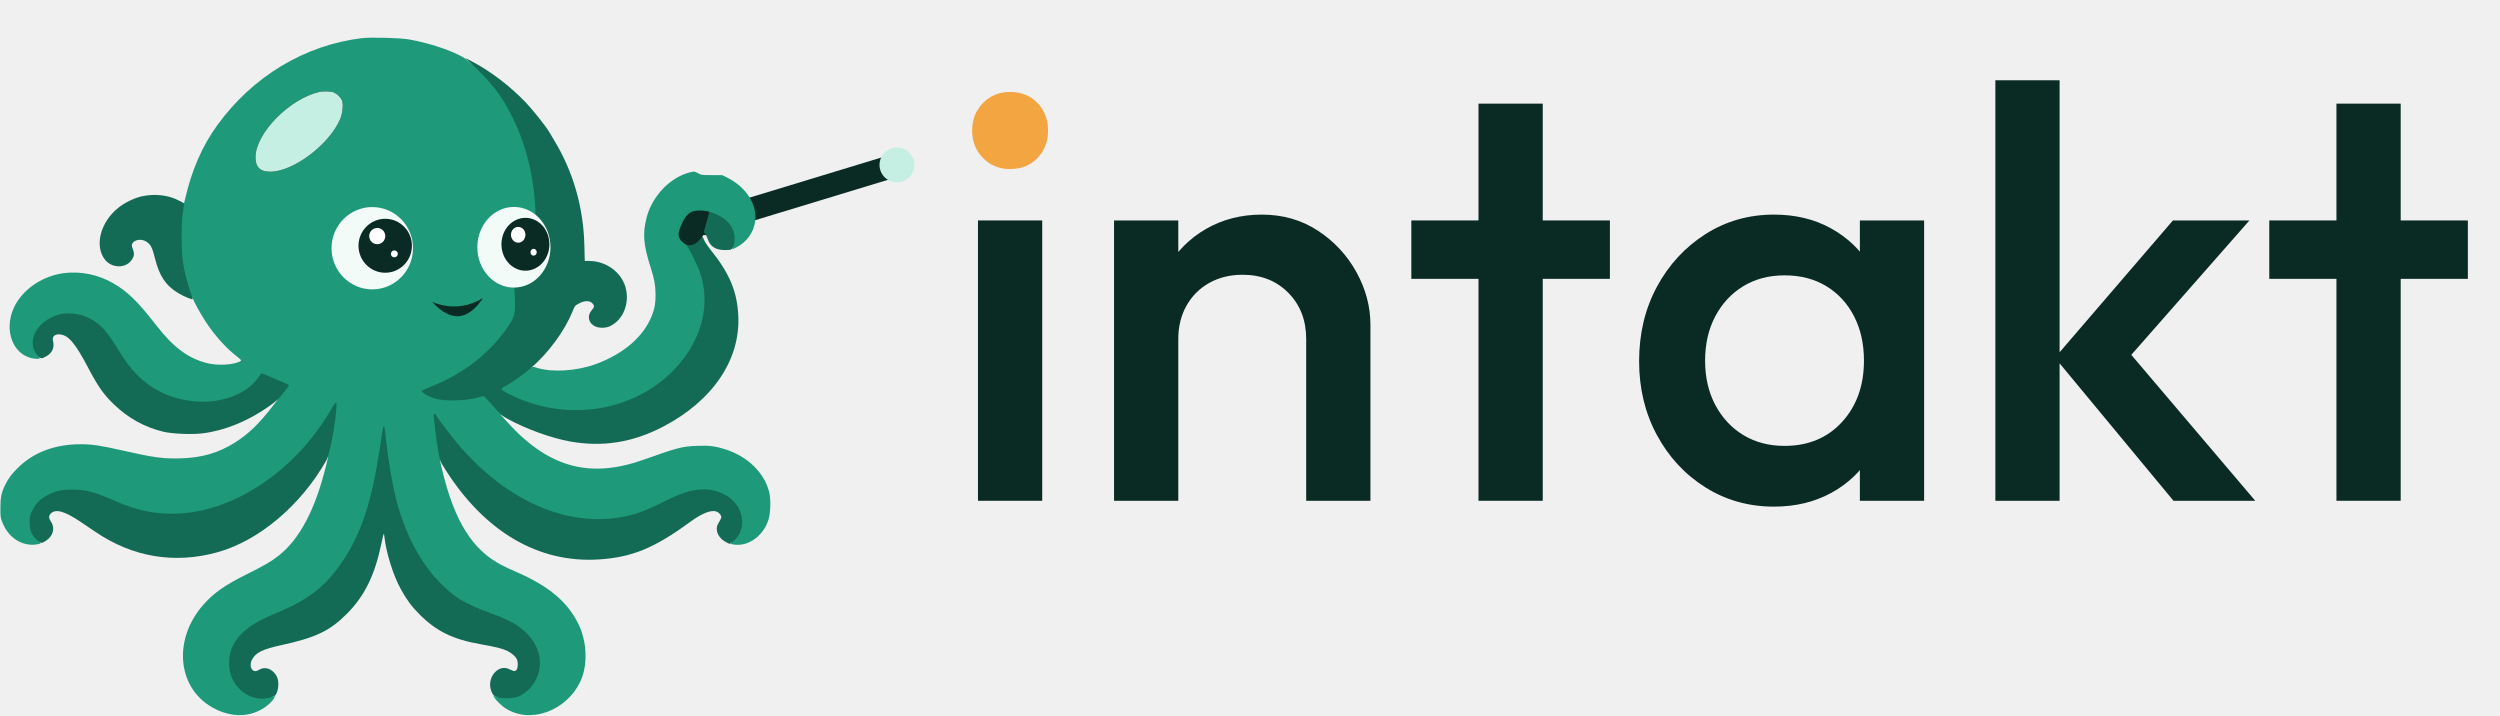
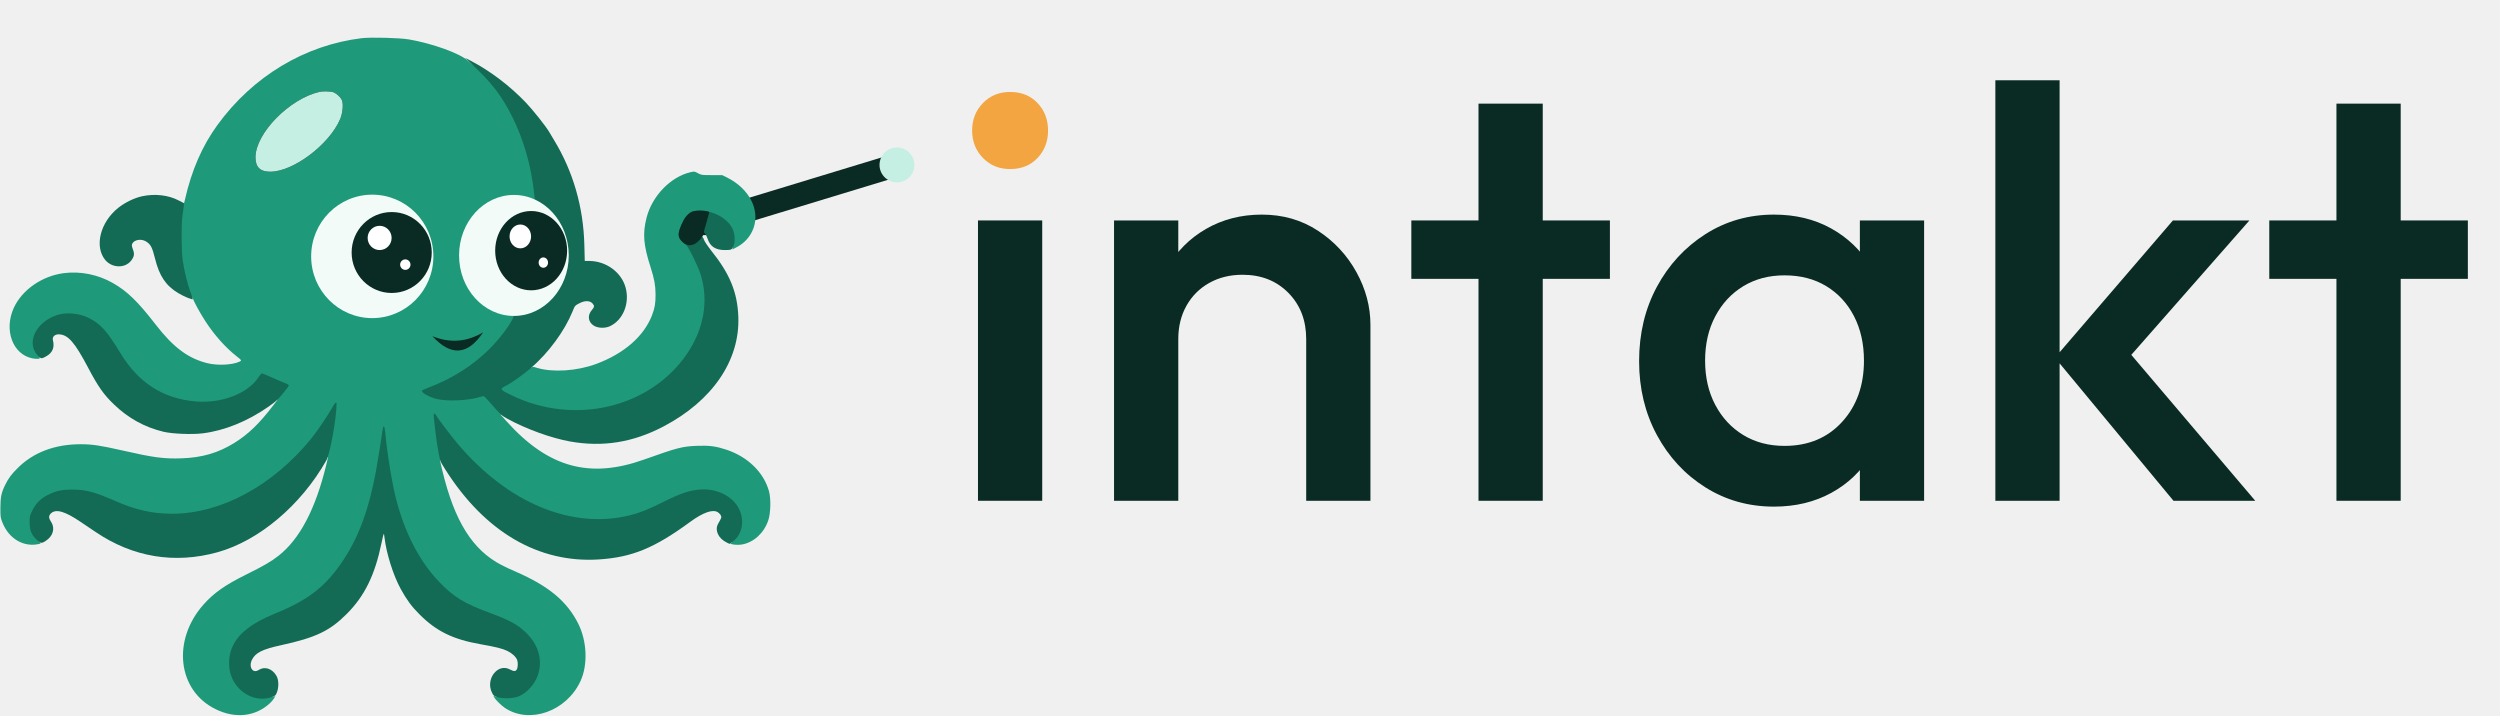
<svg xmlns="http://www.w3.org/2000/svg" viewBox="0 7.27 178.37 51.04">
  <rect x="-0.000" y="-0.829" width="15.208" height="1.658" rx="0.829" transform="translate(49.446 23.463) rotate(-16.919)" fill="#0A2B23" />
  <g transform="translate(0 7.271) scale(0.04861) translate(-63.0 -105.0)">
    <g transform="translate(0,1254) scale(0.1,-0.1)" fill="#1E9A7A" stroke="none">
      <path d="M5940 10930 c-835 -101 -1600 -560 -2119 -1275 -224 -308 -379 -665 -477 -1097 -20 -93 -20 -93 -126 -38 -200 104 -433 103 -653 -4 -174 -85 -297 -203 -376 -361 -87 -176 -84 -324 11 -444 41 -52 124 -101 170 -101 46 0 132 51 164 98 29 41 29 44 17 85 -47 152 -11 207 136 207 147 0 193 -51 248 -273 73 -297 206 -463 454 -568 39 -16 68 -35 71 -46 15 -51 110 -224 188 -343 132 -202 295 -384 455 -509 75 -59 77 -63 42 -79 -107 -49 -315 -59 -465 -24 -283 68 -504 231 -760 562 -268 346 -421 495 -635 617 -218 124 -478 176 -720 144 -318 -42 -608 -243 -731 -506 -151 -326 -19 -688 273 -745 67 -13 124 -7 105 12 -7 7 8 20 51 42 67 34 116 87 118 126 0 14 -3 52 -7 86 -6 55 -4 63 19 90 24 27 29 29 99 28 166 -1 250 -90 461 -490 149 -282 229 -396 382 -542 390 -376 906 -515 1433 -387 276 67 550 195 793 370 62 45 99 65 119 65 l29 0 -67 -88 c-208 -272 -367 -425 -571 -552 -239 -148 -475 -217 -778 -227 -259 -9 -414 12 -873 117 -318 72 -439 90 -605 90 -379 0 -695 -119 -926 -350 -94 -94 -134 -147 -184 -249 -55 -112 -69 -178 -69 -336 0 -134 1 -143 31 -218 96 -238 315 -364 541 -310 22 5 22 6 6 24 -12 14 -13 19 -4 19 28 0 111 64 140 107 38 58 38 86 0 143 -61 92 -32 199 57 216 117 22 237 -20 435 -155 54 -36 153 -103 221 -149 465 -315 978 -437 1482 -353 691 116 1315 567 1771 1283 46 73 85 136 87 141 1 5 12 7 24 5 21 -3 21 -3 -9 -123 -157 -648 -389 -1088 -700 -1332 -108 -85 -217 -148 -473 -275 -309 -153 -476 -270 -626 -439 -468 -525 -384 -1265 176 -1538 287 -141 579 -110 793 84 23 20 50 52 62 72 l21 35 -26 -4 c-30 -6 -30 -7 -6 34 69 116 51 241 -43 313 -48 37 -88 42 -131 16 -49 -29 -137 -29 -165 -1 -28 28 -29 154 -1 208 53 103 152 152 426 212 511 112 715 209 965 460 262 261 412 568 510 1040 l28 135 34 3 35 3 7 -63 c27 -231 128 -553 238 -753 91 -164 158 -255 277 -374 246 -246 489 -365 891 -436 322 -57 433 -95 498 -170 45 -50 52 -73 52 -163 0 -103 -13 -122 -83 -122 -35 0 -62 7 -82 20 -44 29 -85 25 -141 -12 -99 -67 -121 -173 -61 -292 19 -36 32 -66 31 -66 -1 0 -14 4 -29 10 -24 9 -25 9 -14 -12 21 -38 102 -119 159 -158 364 -244 909 -49 1112 397 108 238 94 581 -34 838 -166 331 -436 555 -922 766 -66 28 -158 71 -205 96 -425 220 -688 640 -867 1380 -40 164 -39 163 -16 163 12 0 42 -38 91 -116 407 -646 943 -1082 1521 -1237 251 -68 458 -91 685 -77 471 30 804 168 1325 550 52 38 132 89 178 112 75 38 90 42 170 46 75 3 92 0 120 -17 59 -37 70 -121 26 -187 -45 -65 -48 -86 -23 -138 25 -54 65 -90 132 -121 34 -16 43 -24 32 -29 -56 -21 71 -43 159 -27 172 32 322 170 383 356 35 103 40 317 10 425 -76 276 -310 505 -625 610 -151 50 -247 63 -422 57 -223 -8 -297 -27 -784 -201 -803 -288 -1413 -118 -2024 564 l-85 95 30 3 c21 2 61 -13 134 -52 279 -147 617 -267 891 -316 450 -80 868 -10 1307 221 793 416 1209 1110 1071 1787 -53 264 -156 467 -371 735 -101 126 -118 162 -119 250 l0 67 44 0 c42 0 45 -2 65 -42 11 -24 23 -55 26 -69 25 -101 181 -166 298 -124 39 13 39 13 33 -11 l-7 -25 53 27 c124 62 215 164 259 289 94 272 -67 578 -388 739 l-73 36 -152 0 c-149 0 -154 1 -204 28 -49 27 -52 28 -107 15 -292 -66 -566 -349 -647 -668 -60 -235 -46 -401 60 -730 54 -170 71 -262 72 -395 1 -130 -11 -201 -53 -310 -119 -306 -410 -560 -817 -711 -282 -105 -640 -128 -869 -58 -50 16 -68 18 -79 8 -11 -9 -14 -7 -14 12 0 17 30 55 97 124 223 230 391 477 488 717 33 82 34 83 97 116 59 32 68 34 146 30 77 -3 86 -5 108 -31 38 -44 34 -108 -11 -160 -40 -46 -44 -77 -16 -123 23 -37 94 -74 142 -74 120 0 272 152 315 314 78 294 -198 605 -537 606 l-66 0 -6 233 c-14 558 -164 1078 -443 1538 -31 52 -66 110 -77 129 -12 19 -67 96 -124 171 -170 225 -395 448 -624 616 -90 67 -131 93 -296 194 -38 23 -90 63 -118 89 -110 105 -514 251 -860 311 -136 24 -558 35 -695 19z" />
    </g>
    <g transform="translate(0,1254) scale(0.1,-0.1)" fill="#136B55" stroke="none">
      <path d="M7534 10568 c308 -284 463 -485 619 -801 228 -463 342 -988 340 -1572 -1 -309 -17 -442 -61 -490 -16 -16 -55 -66 -87 -110 -32 -44 -82 -105 -111 -135 -61 -65 -61 -62 -48 -338 10 -235 1 -275 -94 -417 -266 -394 -656 -700 -1127 -885 -71 -28 -134 -55 -139 -60 -25 -25 95 -97 214 -126 155 -39 489 -22 642 32 21 7 44 11 52 8 7 -3 48 -46 92 -97 145 -168 165 -187 253 -234 273 -150 642 -283 920 -333 479 -85 923 -14 1370 221 718 377 1122 969 1098 1609 -14 362 -124 631 -402 977 -49 62 -93 128 -103 155 -12 36 -19 44 -29 36 -10 -8 -13 0 -13 41 0 44 3 51 20 51 11 0 20 -5 20 -10 0 -6 9 -21 20 -32 11 -12 28 -46 37 -75 35 -110 117 -163 251 -163 97 0 107 5 128 58 25 64 23 160 -6 235 -61 161 -278 286 -498 287 -127 0 -194 -54 -261 -210 -44 -101 -51 -153 -27 -198 15 -29 60 -73 88 -88 33 -18 181 -311 221 -440 121 -385 50 -799 -199 -1166 -541 -796 -1658 -1059 -2580 -607 -169 82 -173 89 -76 138 80 40 251 162 363 258 258 221 497 546 614 835 33 82 34 83 97 116 81 43 156 42 195 -2 31 -36 29 -51 -12 -99 -65 -75 -53 -172 28 -225 59 -39 165 -44 239 -10 194 90 294 338 230 569 -62 225 -287 388 -533 389 l-66 0 -6 233 c-14 558 -164 1078 -443 1538 -31 52 -66 110 -77 129 -50 83 -235 316 -338 424 -236 247 -522 464 -804 611 l-90 46 79 -73z" />
      <path d="M5325 10143 c-444 -99 -945 -609 -945 -962 0 -144 69 -211 217 -211 337 0 868 400 1026 773 35 83 48 209 28 270 -15 46 -88 112 -137 126 -38 11 -149 13 -189 4z" />
      <path d="M2717 8610 c-113 -24 -252 -91 -351 -170 -265 -211 -354 -566 -192 -765 102 -123 297 -126 385 -5 42 58 47 94 21 162 -16 45 -18 61 -9 80 26 59 132 78 201 35 69 -42 92 -85 133 -250 63 -256 159 -400 341 -509 89 -53 214 -104 214 -87 0 6 -16 54 -35 105 -43 114 -88 299 -112 454 -21 139 -24 538 -4 670 6 47 14 106 18 131 l5 46 -81 42 c-150 78 -347 101 -534 61z" />
      <path d="M1485 6871 c-321 -94 -479 -406 -302 -598 46 -50 56 -52 121 -15 97 53 130 131 103 238 -13 50 25 87 85 87 135 -3 233 -113 431 -489 149 -282 229 -396 382 -542 209 -201 449 -333 725 -399 130 -31 422 -43 576 -23 323 40 660 178 969 394 55 38 115 86 134 105 49 53 161 192 161 201 0 12 -22 25 -75 45 -27 10 -108 44 -179 77 -71 32 -135 58 -142 58 -7 0 -29 -24 -47 -52 -156 -244 -545 -394 -932 -359 -471 42 -829 271 -1091 698 -210 344 -295 438 -476 529 -128 64 -312 83 -443 45z" />
      <path d="M5506 5507 c-58 -106 -225 -352 -308 -454 -563 -691 -1323 -1102 -2038 -1103 -293 0 -534 54 -838 187 -304 133 -430 167 -627 167 -161 1 -249 -19 -368 -81 -106 -56 -169 -120 -220 -221 -41 -83 -42 -89 -42 -181 0 -118 28 -184 107 -256 60 -53 67 -54 129 -14 108 69 141 186 79 279 -37 56 -38 89 -4 123 72 72 204 35 436 -122 54 -36 153 -103 221 -149 546 -370 1159 -472 1787 -298 609 168 1228 690 1600 1349 55 98 150 623 150 830 0 37 -27 14 -64 -56z" />
      <path d="M6998 5414 c-3 -3 -4 -22 -2 -42 3 -20 13 -117 24 -214 11 -97 31 -236 46 -309 25 -131 26 -133 102 -253 578 -912 1367 -1374 2252 -1317 488 32 813 165 1340 551 192 140 332 189 408 141 18 -12 37 -33 43 -48 11 -29 12 -26 -42 -123 -51 -93 5 -213 128 -273 l42 -20 53 40 c133 100 170 302 86 473 -89 183 -322 302 -561 286 -166 -11 -291 -53 -564 -189 -211 -106 -325 -151 -470 -188 -853 -215 -1794 173 -2534 1046 -86 101 -285 363 -314 413 -19 32 -27 37 -37 26z" />
      <path d="M6245 5178 c-14 -109 -67 -439 -96 -598 -101 -554 -251 -965 -478 -1308 -252 -381 -509 -585 -981 -777 -397 -162 -596 -327 -671 -556 -36 -111 -35 -265 4 -369 94 -254 358 -393 592 -312 56 19 61 23 79 69 31 77 28 186 -7 245 -63 107 -173 142 -263 83 -85 -55 -149 48 -95 153 53 103 152 152 426 212 511 112 715 209 965 460 261 261 412 568 509 1037 15 73 30 135 33 138 3 3 9 -23 12 -57 27 -231 128 -553 238 -753 91 -164 158 -255 277 -374 246 -246 489 -365 891 -436 233 -41 324 -64 397 -99 68 -33 126 -86 144 -133 14 -38 11 -116 -7 -141 -20 -29 -41 -28 -103 4 -177 92 -358 -145 -260 -342 22 -45 28 -50 84 -67 82 -25 228 -20 305 11 115 45 231 169 279 297 84 225 20 460 -175 646 -119 113 -237 177 -512 279 -393 145 -540 235 -758 462 -322 336 -557 824 -673 1403 -48 236 -101 597 -117 793 -8 97 -28 113 -39 30z" />
    </g>
    <g transform="translate(0,1254) scale(0.1,-0.1)" fill="#0A2B23" stroke="none">
      <path d="M5325 10143 c-444 -99 -945 -609 -945 -962 0 -144 69 -211 217 -211 337 0 868 400 1026 773 35 83 48 209 28 270 -15 46 -88 112 -137 126 -38 11 -149 13 -189 4z" />
      <path d="M10780 8380 c-61 -32 -106 -90 -149 -190 -57 -133 -54 -187 16 -251 58 -54 108 -62 178 -30 41 18 125 107 125 132 0 8 20 84 45 169 25 85 45 158 45 162 0 31 -206 37 -260 8z" />
    </g>
    <g transform="translate(0,1254) scale(0.1,-0.1)" fill="#C4EFE2" stroke="none">
      <path d="M5325 10143 c-444 -99 -945 -609 -945 -962 0 -144 69 -211 217 -211 337 0 868 400 1026 773 35 83 48 209 28 270 -15 46 -88 112 -137 126 -38 11 -149 13 -189 4z" />
    </g>
-     <ellipse cx="609.4" cy="469.3" rx="59.8" ry="60.4" transform="rotate(0.0 609.4 469.3)" fill="#F3FBF8" />
-     <ellipse cx="628.4" cy="465.7" rx="39.2" ry="39.6" transform="rotate(0.0 628.4 465.7)" fill="#0A2B23" />
-     <ellipse cx="616.7" cy="451.5" rx="11.8" ry="11.9" transform="rotate(0.0 616.7 451.5)" fill="#FFFFFF" />
-     <ellipse cx="641.8" cy="477.6" rx="5.1" ry="5.1" transform="rotate(0.0 641.8 477.6)" fill="#FFFFFF" />
-     <ellipse cx="817.3" cy="467.9" rx="53.7" ry="59.2" transform="rotate(0.0 817.3 467.9)" fill="#F3FBF8" />
-     <ellipse cx="834.2" cy="463.5" rx="35.2" ry="38.8" transform="rotate(0.0 834.2 463.5)" fill="#0A2B23" />
-     <ellipse cx="823.6" cy="449.6" rx="10.6" ry="11.6" transform="rotate(0.0 823.6 449.6)" fill="#FFFFFF" />
-     <ellipse cx="846.2" cy="475.2" rx="4.6" ry="5.0" transform="rotate(0.0 846.2 475.2)" fill="#FFFFFF" />
-     <path d="M 697.2 545.2 Q 734.6 593.1 772.1 545.2 Q 734.6 564.0 697.2 545.2 Z" transform="rotate(-4.4 734.6 545.2)" fill="#0A2B23" />
+     <ellipse cx="609.4" cy="481.3" rx="89.7" ry="90.6" transform="rotate(0.0 609.4 481.3)" fill="#F3FBF8" />
+     <ellipse cx="637.9" cy="475.6" rx="58.8" ry="59.4" transform="rotate(0.0 637.9 475.6)" fill="#0A2B23" />
+     <ellipse cx="620.2" cy="454.2" rx="17.6" ry="17.8" transform="rotate(0.0 620.2 454.2)" fill="#FFFFFF" />
+     <ellipse cx="657.9" cy="493.4" rx="7.6" ry="7.7" transform="rotate(0.0 657.9 493.4)" fill="#FFFFFF" />
+     <ellipse cx="817.3" cy="479.9" rx="80.5" ry="88.8" transform="rotate(0.0 817.3 479.9)" fill="#F3FBF8" />
+     <ellipse cx="842.6" cy="472.9" rx="52.8" ry="58.2" transform="rotate(0.0 842.6 472.9)" fill="#0A2B23" />
+     <ellipse cx="826.7" cy="452.0" rx="15.8" ry="17.5" transform="rotate(0.0 826.7 452.0)" fill="#FFFFFF" />
+     <ellipse cx="860.5" cy="490.4" rx="6.9" ry="7.6" transform="rotate(0.0 860.5 490.4)" fill="#FFFFFF" />
+     <path d="M 697.5 595.5 Q 734.9 643.4 772.3 595.5 Q 734.9 614.3 697.5 595.5 Z" transform="rotate(-4.4 734.9 595.5)" fill="#0A2B23" />
  </g>
  <circle cx="63.995" cy="19.037" r="1.243" fill="#C4EFE2" />
  <g fill="#0A2B23">
    <path transform="translate(67.193 43.0) scale(0.04167 -0.04167)" d="M62 0V480H172V0Z" />
    <path transform="translate(76.943 43.0) scale(0.04167 -0.04167)" d="M390 0V277Q390 325 359.5 356.0Q329 387 281 387Q249 387 224.0 373.0Q199 359 185.0 334.0Q171 309 171 277L128 301Q128 356 152.0 398.5Q176 441 218.5 465.5Q261 490 314 490Q368 490 410.0 462.5Q452 435 476.0 391.5Q500 348 500 301V0ZM61 0V480H171V0Z" />
    <path transform="translate(99.904 43.0) scale(0.04167 -0.04167)" d="M134 0V680H244V0ZM19 380V480H359V380Z" />
    <path transform="translate(115.655 43.0) scale(0.04167 -0.04167)" d="M262 -10Q197 -10 144.5 23.0Q92 56 61.5 112.5Q31 169 31 239Q31 310 61.5 366.5Q92 423 144.5 456.5Q197 490 262 490Q317 490 359.5 466.5Q402 443 427.0 402.0Q452 361 452 309V171Q452 119 427.5 78.0Q403 37 360.0 13.5Q317 -10 262 -10ZM280 94Q341 94 378.5 135.0Q416 176 416 240Q416 283 399.0 316.0Q382 349 351.5 367.5Q321 386 280 386Q240 386 209.5 367.5Q179 349 161.5 316.0Q144 283 144 240Q144 197 161.5 164.0Q179 131 209.5 112.5Q240 94 280 94ZM409 0V129L428 246L409 362V480H519V0Z" />
    <path transform="translate(139.823 43.0) scale(0.04167 -0.04167)" d="M366 0 163 245 365 480H496L264 216L269 279L506 0ZM61 0V720H171V0Z" />
    <path transform="translate(161.117 43.0) scale(0.04167 -0.04167)" d="M134 0V680H244V0ZM19 380V480H359V380Z" />
  </g>
  <path fill="#F2A541" transform="translate(67.193 43.0) scale(0.04167 -0.04167)" d="M117 568Q89 568 70.5 587.0Q52 606 52 634Q52 662 70.5 681.0Q89 700 117 700Q146 700 164.0 681.0Q182 662 182 634Q182 606 164.0 587.0Q146 568 117 568Z" />
</svg>
